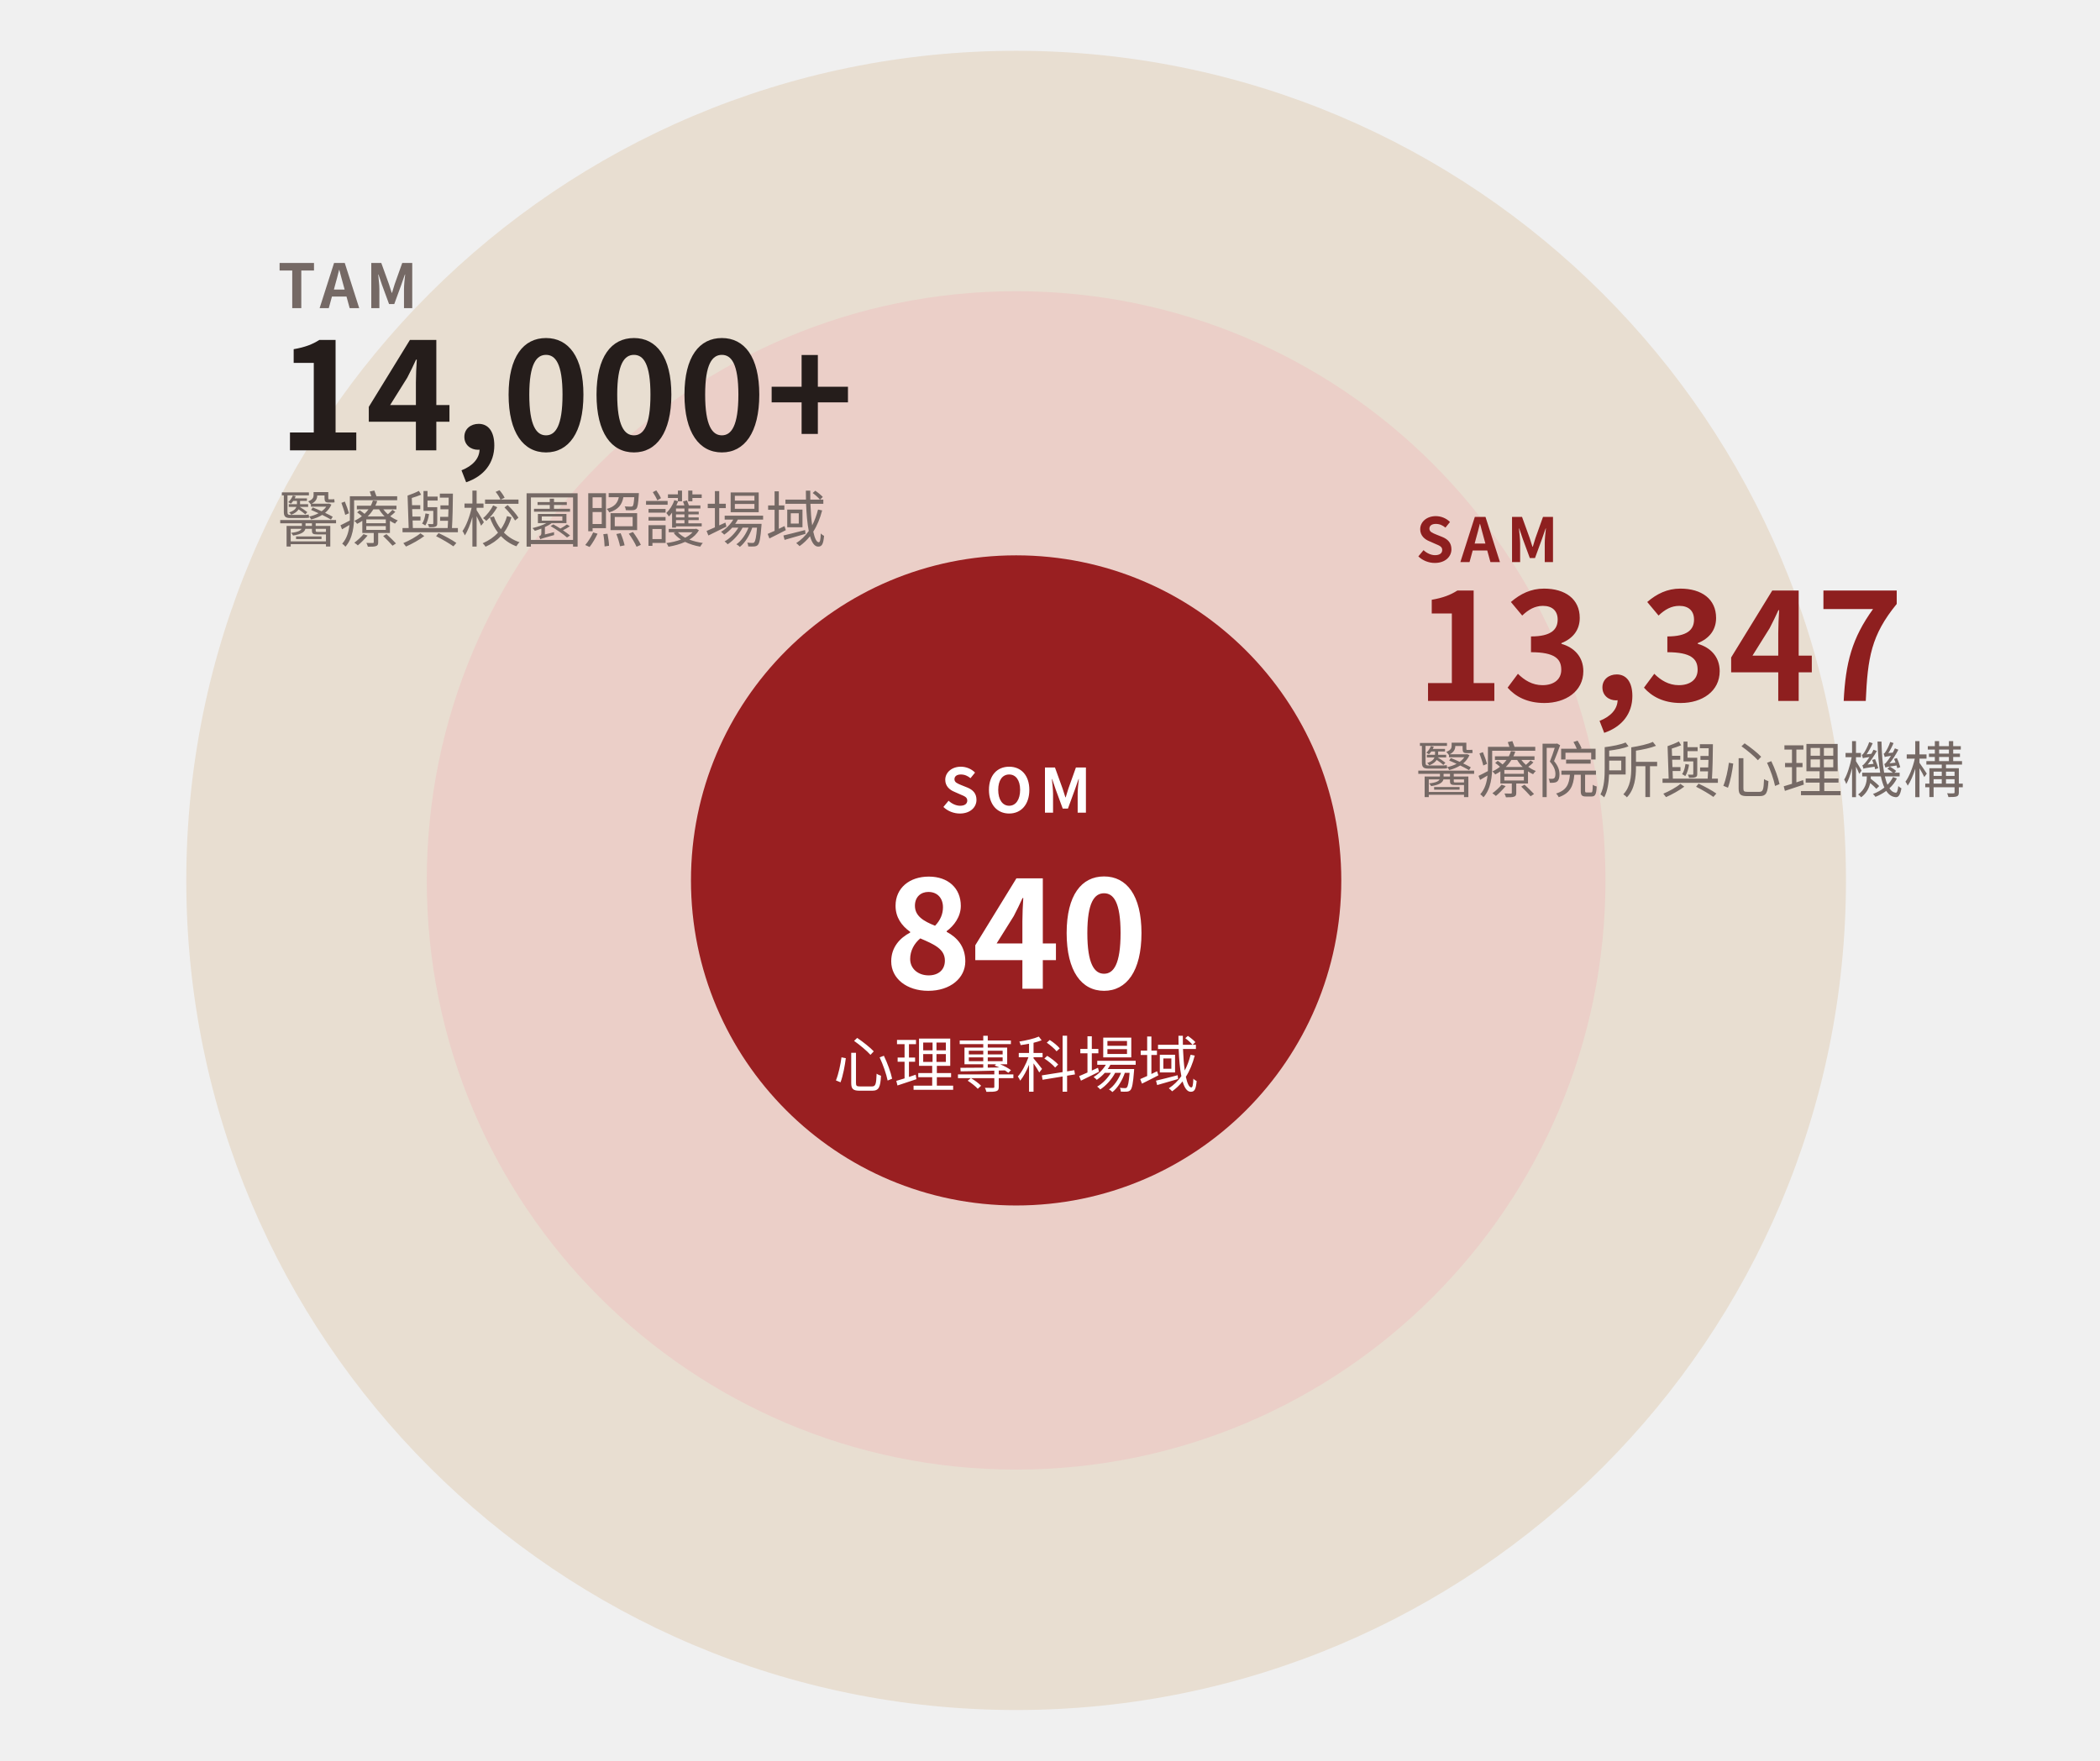
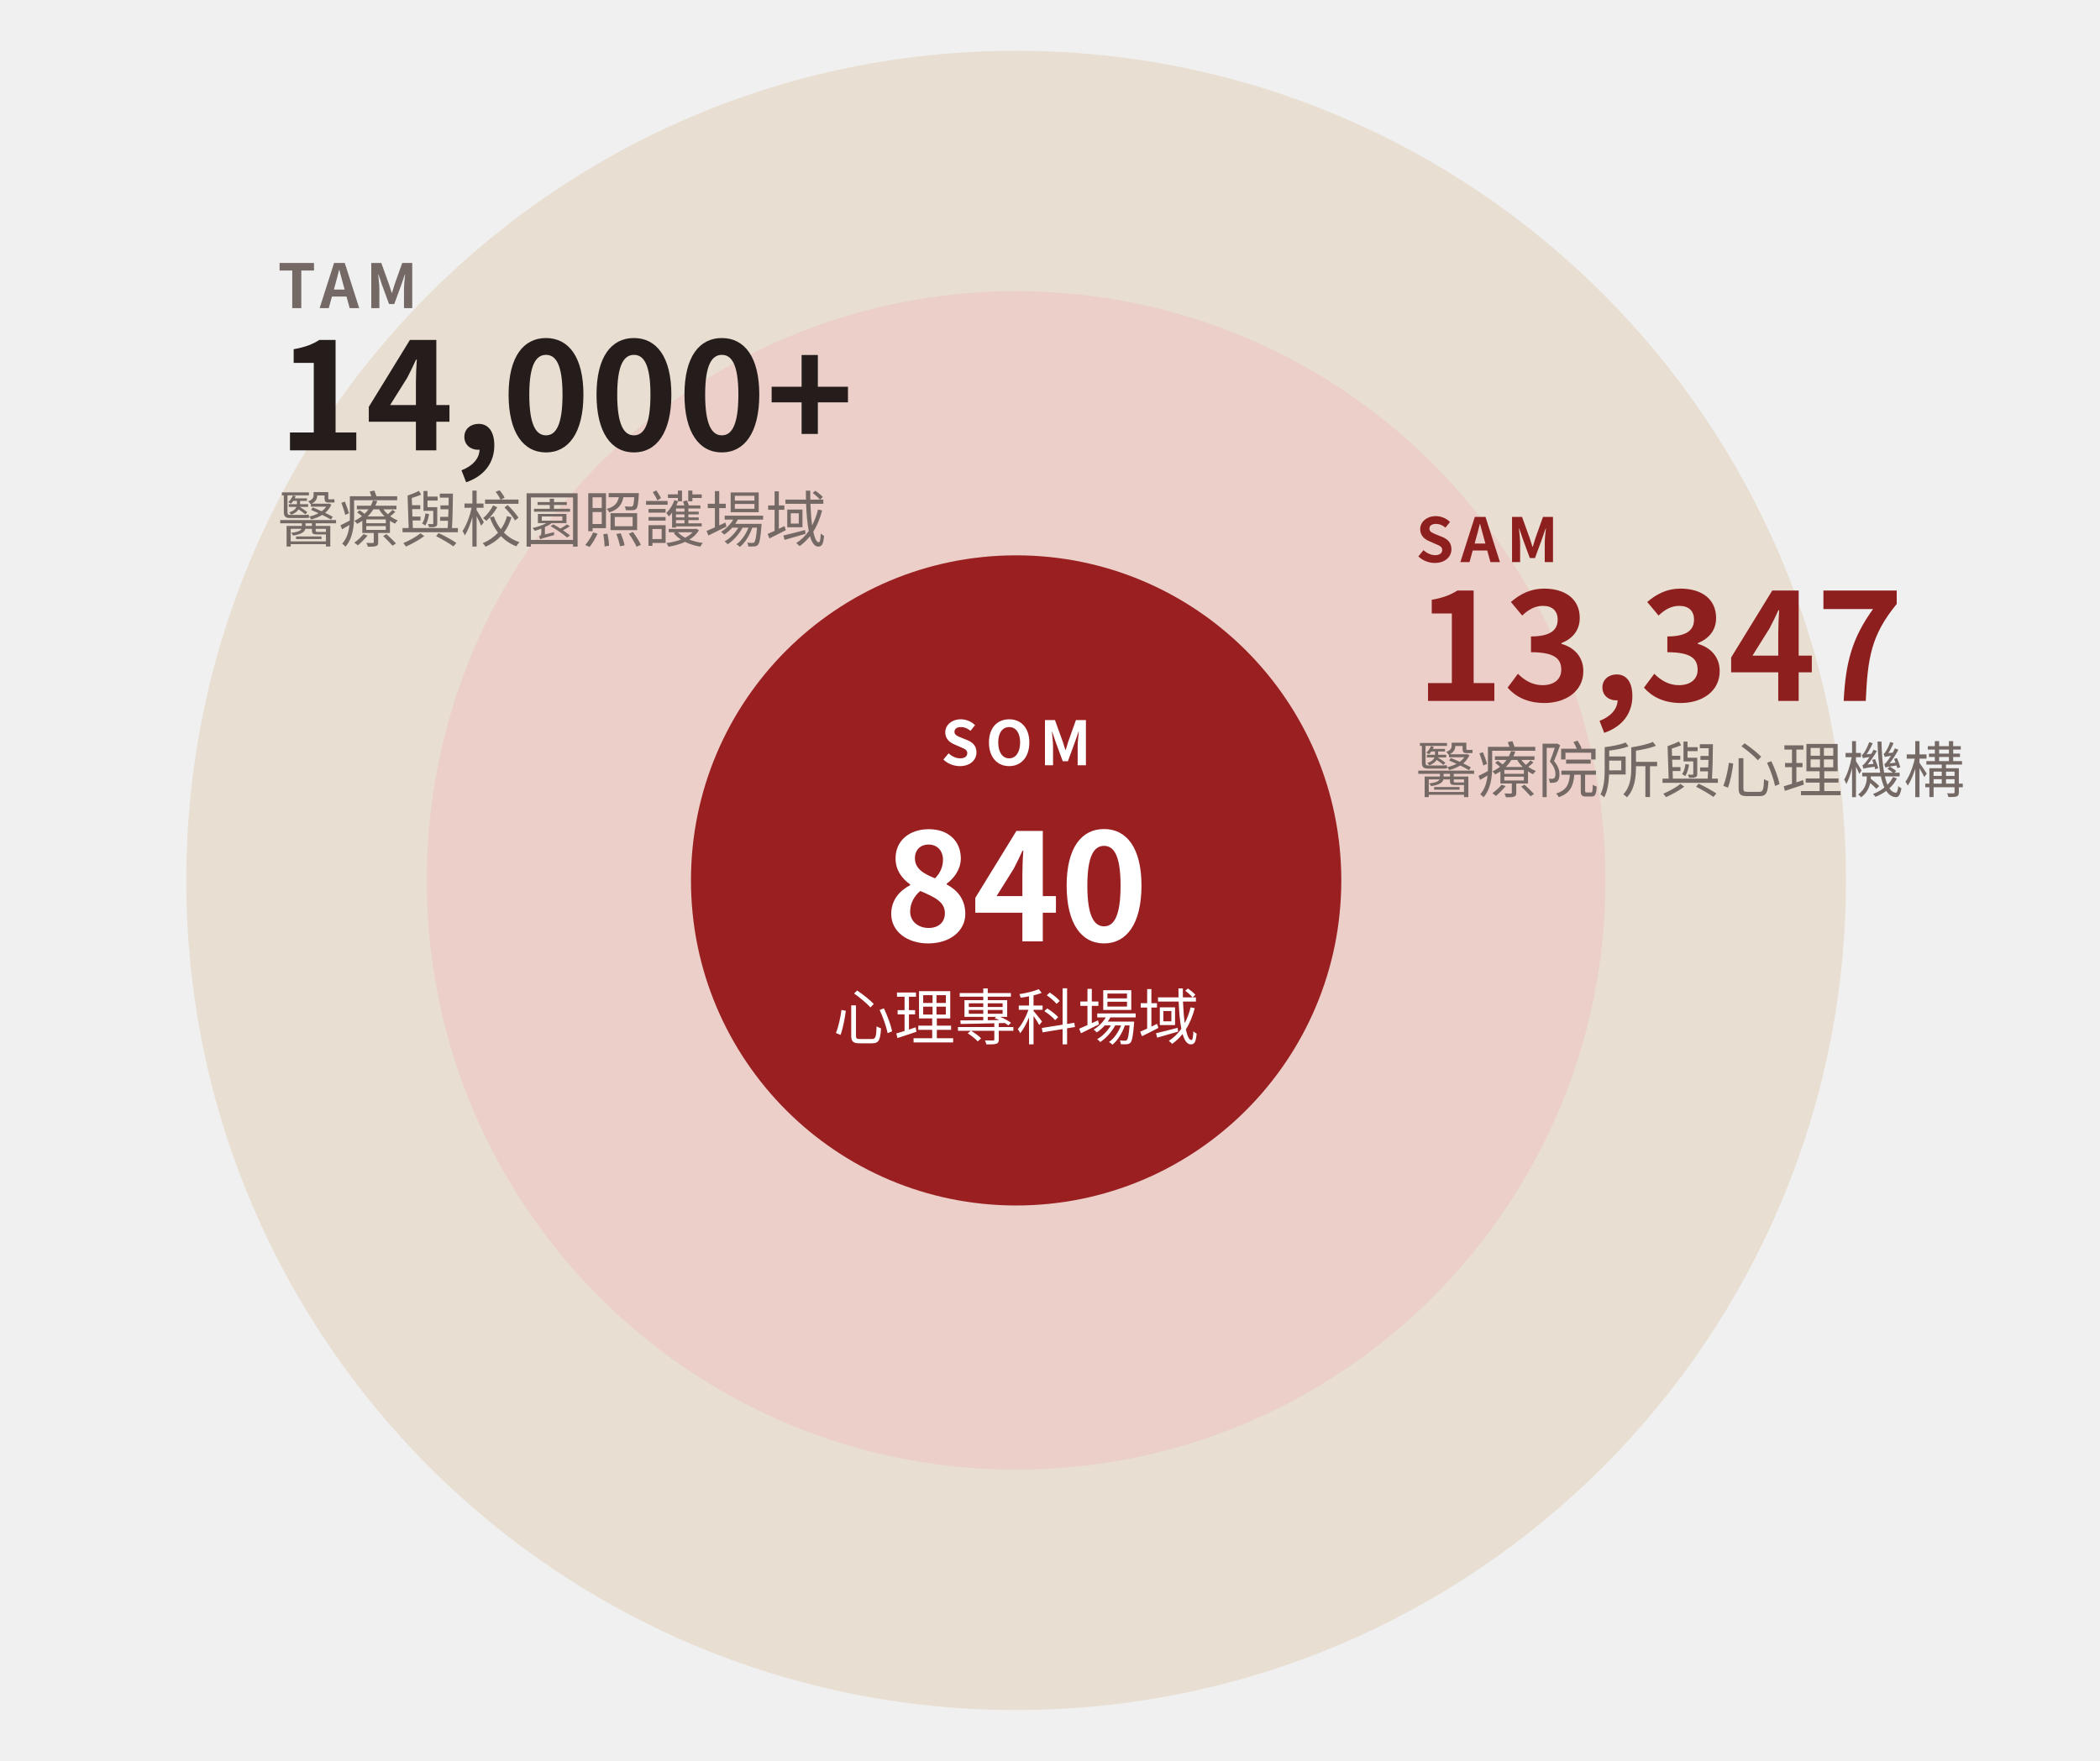
<svg xmlns="http://www.w3.org/2000/svg" width="620" height="520" viewBox="0 0 620 520">
  <style>
    text { font-family: "Noto Sans CJK TC", "PingFang TC", sans-serif; }
    .eyebrow { font-size: 18px; font-weight: 700; letter-spacing: 2px; }
    .number { font-size: 44px; font-weight: 800; }
    .body { font-size: 18px; font-weight: 500; }
  </style>
  <circle cx="300" cy="260" r="245" fill="#E8DED1" />
  <circle cx="300" cy="260" r="174" fill="#EBCFC8" />
  <circle cx="300" cy="260" r="96" fill="#991F21" />
  <text x="82" y="91" fill="#756965" class="eyebrow">TAM</text>
  <text x="82" y="133" fill="#251D1B" class="number">14,000+</text>
  <text x="82" y="160" fill="#756965" class="body">醫療與校園照護場域</text>
  <text x="418" y="166" fill="#8E1F1F" class="eyebrow">SAM</text>
  <text x="418" y="207" fill="#8E1F1F" class="number">13,347</text>
  <text x="418" y="234" fill="#756965" class="body">醫療院所與心理機構</text>
-   <text x="300" y="240" fill="#FFFFFF" text-anchor="middle" class="eyebrow">SOM</text>
-   <text x="300" y="292" fill="#FFFFFF" text-anchor="middle" class="number">840</text>
-   <text x="300" y="321" fill="#FFFFFF" text-anchor="middle" class="body">心理專科場域</text>
+   <text x="300" y="226" fill="#FFFFFF" text-anchor="middle" class="eyebrow">SOM</text>
+   <text x="300" y="278" fill="#FFFFFF" text-anchor="middle" class="number">840</text>
+   <text x="300" y="307" fill="#FFFFFF" text-anchor="middle" class="body">心理專科場域</text>
</svg>
